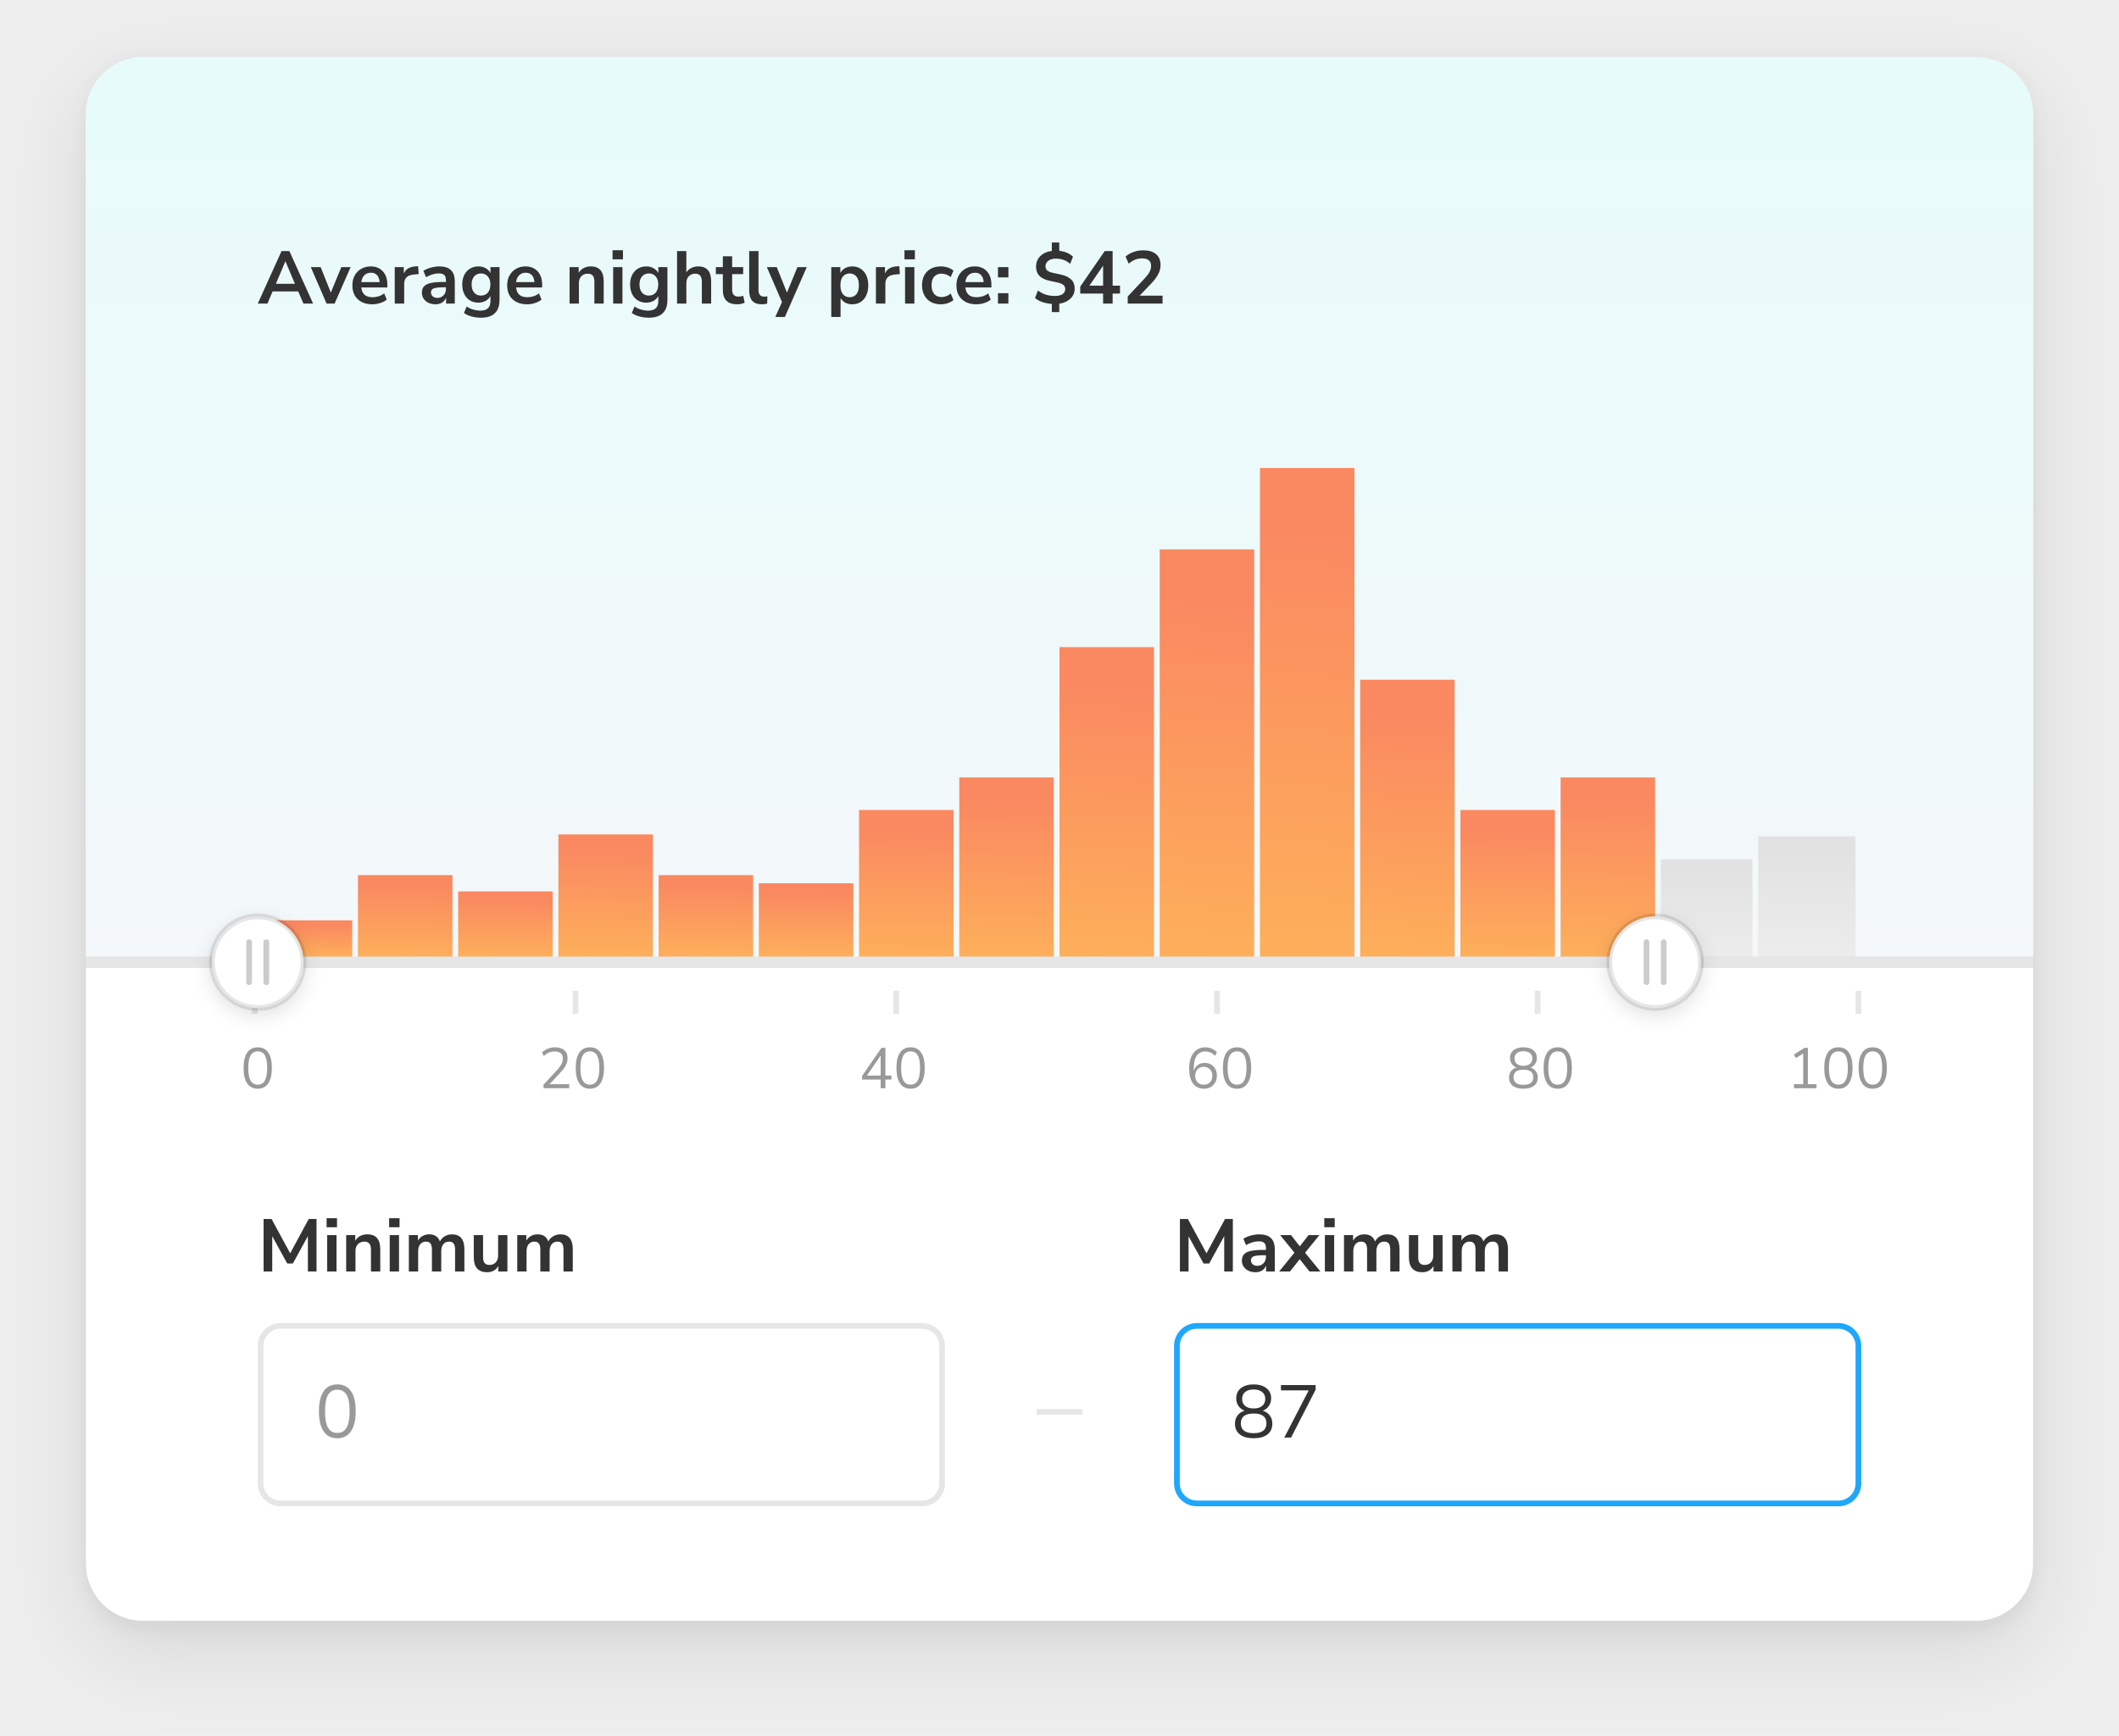
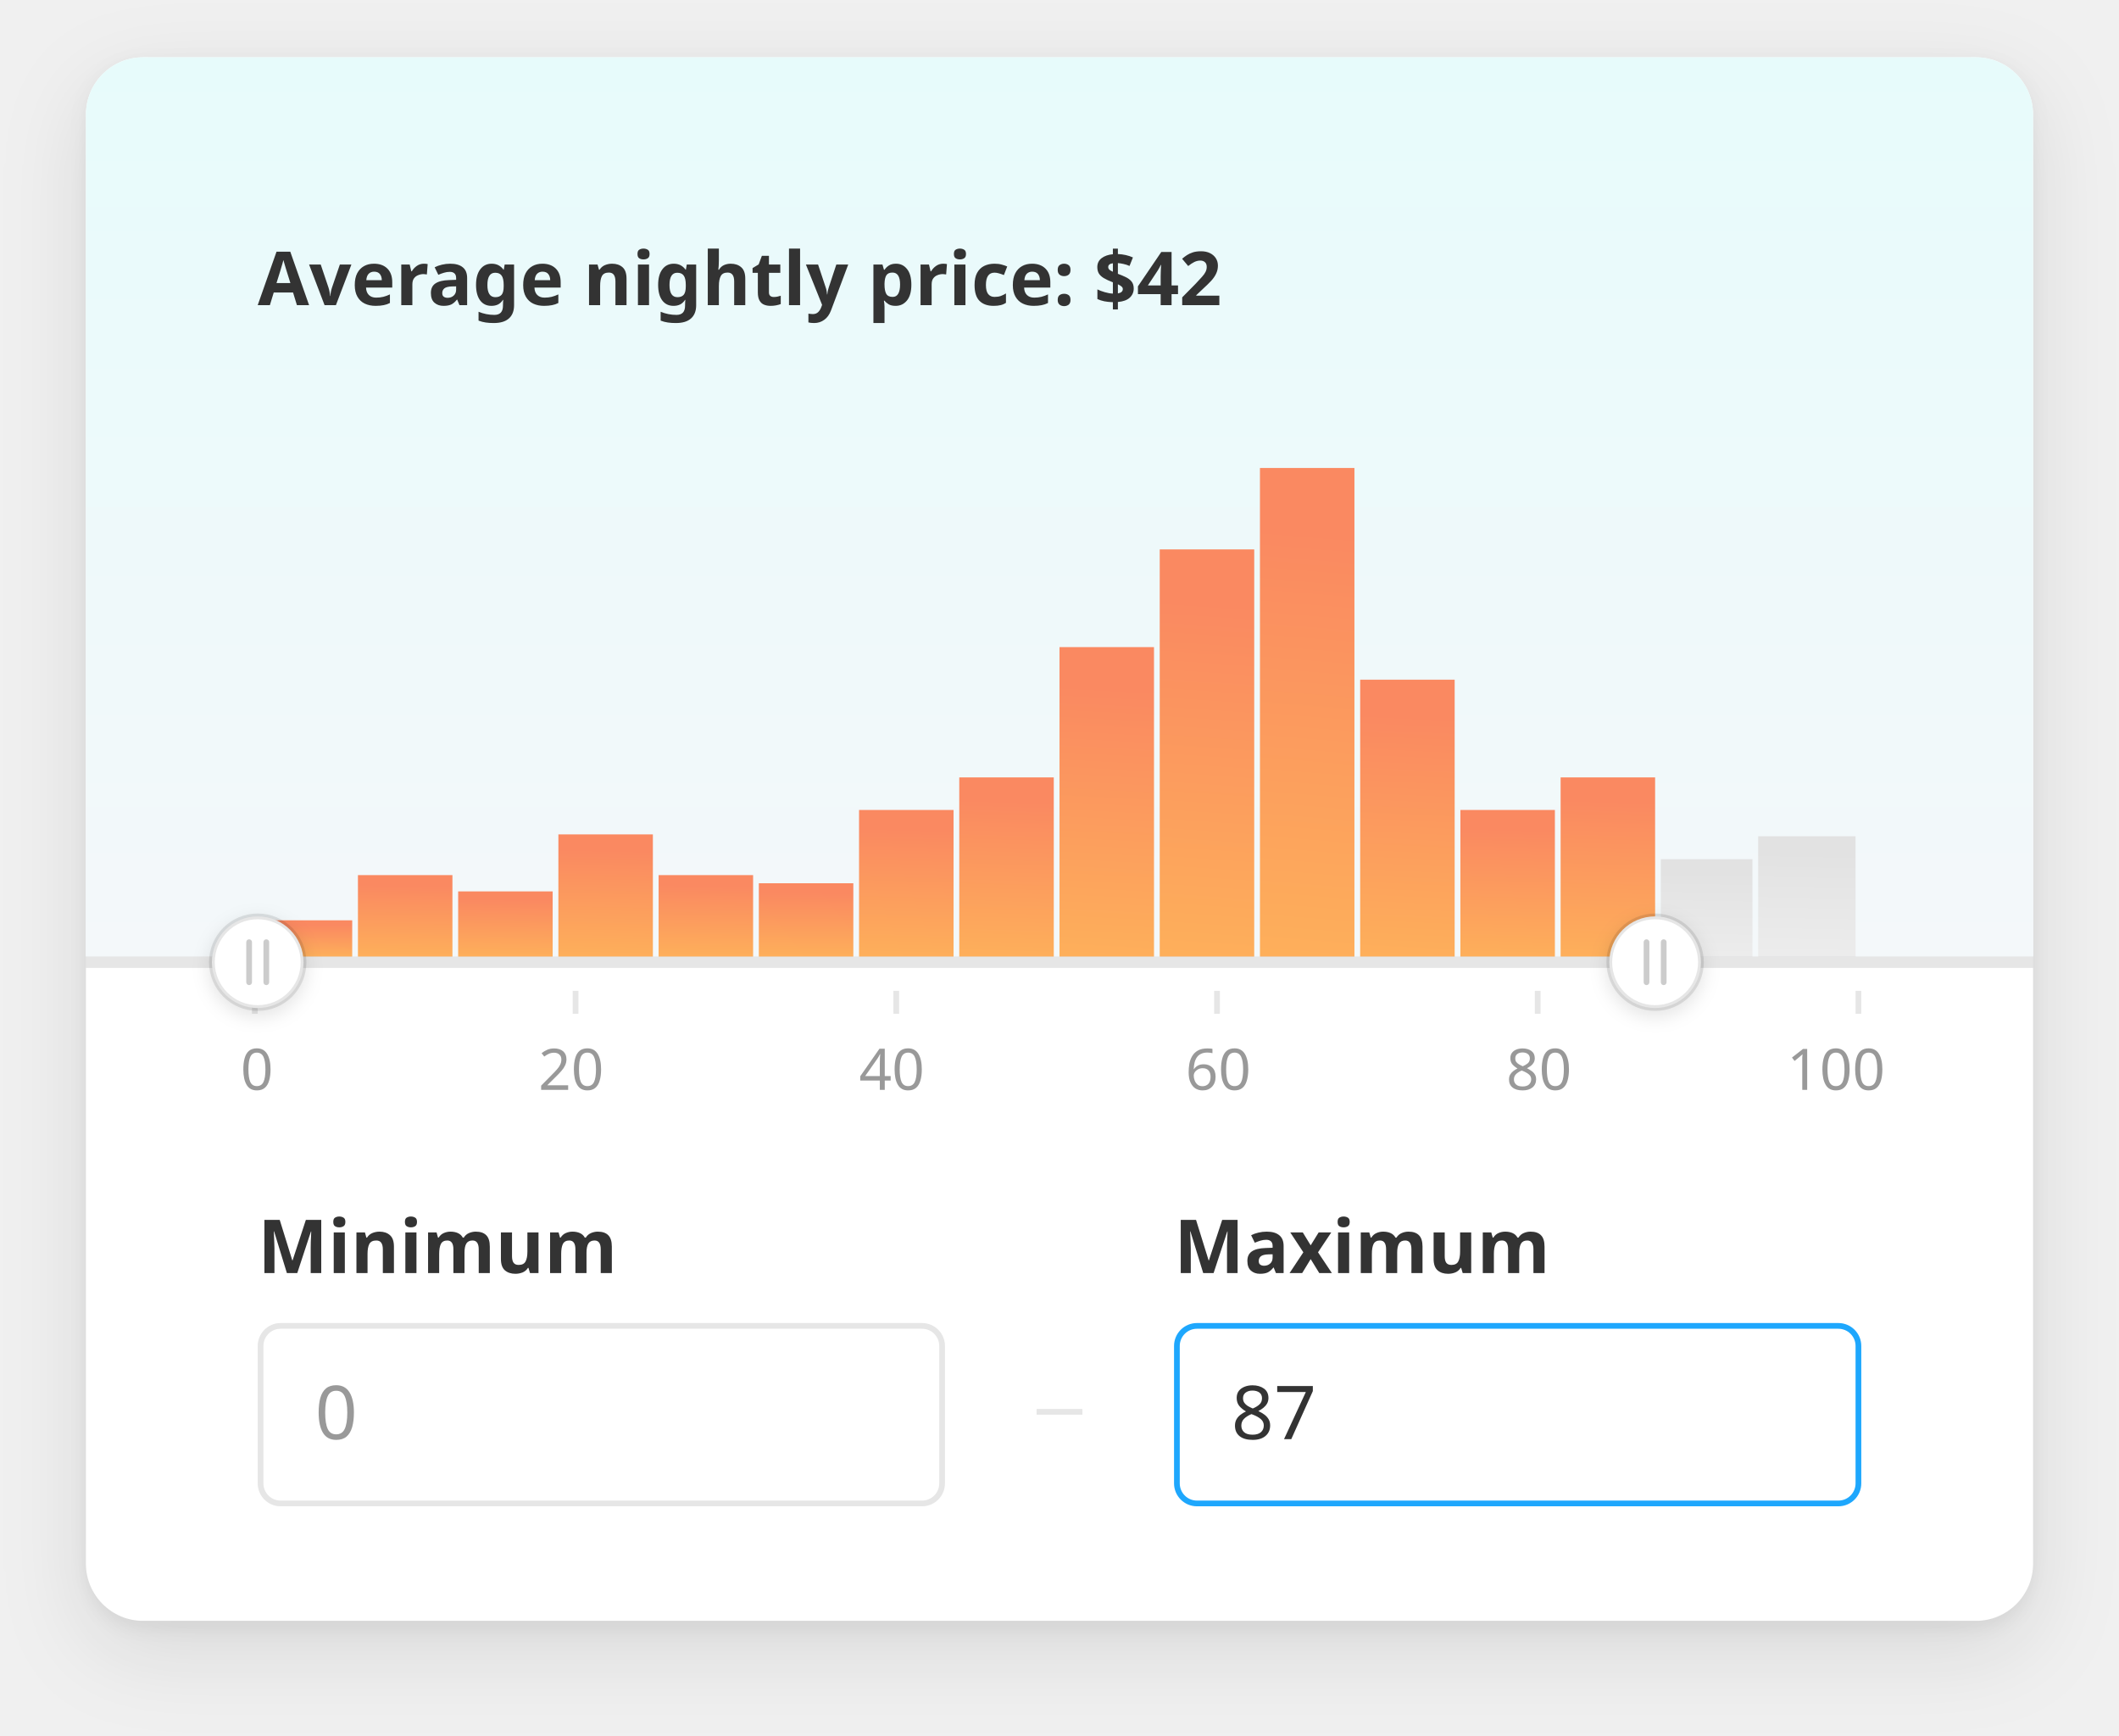
<svg xmlns="http://www.w3.org/2000/svg" width="370" height="303" viewBox="0 0 370 303" fill="none">
-   <rect width="370" height="303" fill="#EEEEEE" />
  <g id="RangeSlider">
    <g id="Rectangle 160" filter="url(#filter0_dd_3666_63519)">
      <rect x="15" y="10" width="340" height="273" rx="10" fill="white" />
    </g>
    <g id="Group 74">
-       <path id="Requests" d="M46.027 222V212.835H47.418L50.668 218.828L53.905 212.835H55.27V222H53.762V215.825L51.136 220.609H50.161L47.535 215.851V222H46.027ZM57.027 214.278V212.692H58.847V214.278H57.027ZM57.131 222V215.643H58.756V222H57.131ZM60.445 222V215.643H62.031V216.631C62.247 216.267 62.538 215.99 62.902 215.799C63.274 215.608 63.69 215.513 64.15 215.513C65.649 215.513 66.399 216.384 66.399 218.126V222H64.774V218.204C64.774 217.71 64.678 217.35 64.488 217.125C64.306 216.9 64.02 216.787 63.63 216.787C63.153 216.787 62.772 216.939 62.486 217.242C62.208 217.537 62.07 217.931 62.07 218.425V222H60.445ZM67.945 214.278V212.692H69.765V214.278H67.945ZM68.049 222V215.643H69.674V222H68.049ZM71.389 222V215.643H72.975V216.618C73.165 216.271 73.43 216.003 73.768 215.812C74.106 215.613 74.496 215.513 74.938 215.513C75.891 215.513 76.515 215.929 76.81 216.761C77.009 216.371 77.295 216.068 77.668 215.851C78.04 215.626 78.465 215.513 78.942 215.513C80.372 215.513 81.087 216.384 81.087 218.126V222H79.462V218.191C79.462 217.706 79.379 217.35 79.215 217.125C79.059 216.9 78.79 216.787 78.409 216.787C77.984 216.787 77.65 216.939 77.408 217.242C77.165 217.537 77.044 217.948 77.044 218.477V222H75.419V218.191C75.419 217.706 75.336 217.35 75.172 217.125C75.016 216.9 74.751 216.787 74.379 216.787C73.954 216.787 73.62 216.939 73.378 217.242C73.135 217.537 73.014 217.948 73.014 218.477V222H71.389ZM85.064 222.13C83.504 222.13 82.724 221.255 82.724 219.504V215.643H84.349V219.53C84.349 219.981 84.44 220.314 84.622 220.531C84.804 220.748 85.094 220.856 85.493 220.856C85.926 220.856 86.282 220.709 86.559 220.414C86.836 220.111 86.975 219.712 86.975 219.218V215.643H88.6V222H87.014V221.051C86.589 221.77 85.939 222.13 85.064 222.13ZM90.317 222V215.643H91.903V216.618C92.094 216.271 92.358 216.003 92.696 215.812C93.034 215.613 93.424 215.513 93.866 215.513C94.82 215.513 95.444 215.929 95.738 216.761C95.938 216.371 96.224 216.068 96.596 215.851C96.969 215.626 97.394 215.513 97.87 215.513C99.3 215.513 100.015 216.384 100.015 218.126V222H98.39V218.191C98.39 217.706 98.308 217.35 98.143 217.125C97.987 216.9 97.719 216.787 97.337 216.787C96.913 216.787 96.579 216.939 96.336 217.242C96.094 217.537 95.972 217.948 95.972 218.477V222H94.347V218.191C94.347 217.706 94.265 217.35 94.1 217.125C93.944 216.9 93.68 216.787 93.307 216.787C92.883 216.787 92.549 216.939 92.306 217.242C92.064 217.537 91.942 217.948 91.942 218.477V222H90.317Z" fill="#333333" />
-       <path id="Requests_2" d="M206.027 222V212.835H207.418L210.668 218.828L213.905 212.835H215.27V222H213.762V215.825L211.136 220.609H210.161L207.535 215.851V222H206.027ZM219.224 222.13C218.765 222.13 218.353 222.043 217.989 221.87C217.634 221.688 217.352 221.445 217.144 221.142C216.945 220.839 216.845 220.496 216.845 220.115C216.845 219.647 216.966 219.279 217.209 219.01C217.452 218.733 217.846 218.533 218.392 218.412C218.938 218.291 219.67 218.23 220.589 218.23H221.044V217.957C221.044 217.524 220.949 217.212 220.758 217.021C220.567 216.83 220.247 216.735 219.796 216.735C219.441 216.735 219.077 216.791 218.704 216.904C218.331 217.008 217.954 217.173 217.573 217.398L217.105 216.293C217.33 216.137 217.595 216.003 217.898 215.89C218.21 215.769 218.535 215.678 218.873 215.617C219.22 215.548 219.545 215.513 219.848 215.513C220.775 215.513 221.464 215.73 221.915 216.163C222.366 216.588 222.591 217.251 222.591 218.152V222H221.07V220.986C220.923 221.341 220.689 221.623 220.368 221.831C220.047 222.03 219.666 222.13 219.224 222.13ZM219.562 221.012C219.987 221.012 220.338 220.865 220.615 220.57C220.901 220.275 221.044 219.903 221.044 219.452V219.166H220.602C219.787 219.166 219.22 219.231 218.899 219.361C218.587 219.482 218.431 219.708 218.431 220.037C218.431 220.323 218.531 220.557 218.73 220.739C218.929 220.921 219.207 221.012 219.562 221.012ZM223.357 222L226.022 218.711L223.526 215.643H225.424L226.958 217.606L228.492 215.643H230.39L227.881 218.724L230.559 222H228.648L226.945 219.855L225.255 222H223.357ZM231.233 214.278V212.692H233.053V214.278H231.233ZM231.337 222V215.643H232.962V222H231.337ZM234.677 222V215.643H236.263V216.618C236.453 216.271 236.718 216.003 237.056 215.812C237.394 215.613 237.784 215.513 238.226 215.513C239.179 215.513 239.803 215.929 240.098 216.761C240.297 216.371 240.583 216.068 240.956 215.851C241.328 215.626 241.753 215.513 242.23 215.513C243.66 215.513 244.375 216.384 244.375 218.126V222H242.75V218.191C242.75 217.706 242.667 217.35 242.503 217.125C242.347 216.9 242.078 216.787 241.697 216.787C241.272 216.787 240.938 216.939 240.696 217.242C240.453 217.537 240.332 217.948 240.332 218.477V222H238.707V218.191C238.707 217.706 238.624 217.35 238.46 217.125C238.304 216.9 238.039 216.787 237.667 216.787C237.242 216.787 236.908 216.939 236.666 217.242C236.423 217.537 236.302 217.948 236.302 218.477V222H234.677ZM248.352 222.13C246.792 222.13 246.012 221.255 246.012 219.504V215.643H247.637V219.53C247.637 219.981 247.728 220.314 247.91 220.531C248.092 220.748 248.382 220.856 248.781 220.856C249.214 220.856 249.57 220.709 249.847 220.414C250.124 220.111 250.263 219.712 250.263 219.218V215.643H251.888V222H250.302V221.051C249.877 221.77 249.227 222.13 248.352 222.13ZM253.605 222V215.643H255.191V216.618C255.382 216.271 255.646 216.003 255.984 215.812C256.322 215.613 256.712 215.513 257.154 215.513C258.108 215.513 258.732 215.929 259.026 216.761C259.226 216.371 259.512 216.068 259.884 215.851C260.257 215.626 260.682 215.513 261.158 215.513C262.588 215.513 263.303 216.384 263.303 218.126V222H261.678V218.191C261.678 217.706 261.596 217.35 261.431 217.125C261.275 216.9 261.007 216.787 260.625 216.787C260.201 216.787 259.867 216.939 259.624 217.242C259.382 217.537 259.26 217.948 259.26 218.477V222H257.635V218.191C257.635 217.706 257.553 217.35 257.388 217.125C257.232 216.9 256.968 216.787 256.595 216.787C256.171 216.787 255.837 216.939 255.594 217.242C255.352 217.537 255.23 217.948 255.23 218.477V222H253.605Z" fill="#333333" />
+       <text id="Requests" fill="#333333" xml:space="preserve" style="white-space: pre" font-family="Nunito Sans" font-size="13" font-weight="bold" letter-spacing="0em">
+         <tspan x="45" y="222.277">Minimum</tspan>
+       </text>
+       <text id="Requests_2" fill="#333333" xml:space="preserve" style="white-space: pre" font-family="Nunito Sans" font-size="13" font-weight="bold" letter-spacing="0em">
+         <tspan x="205" y="222.277">Maximum</tspan>
+       </text>
      <g id="Input / Text">
        <g id="_Input / Text">
          <rect x="205.5" y="231.5" width="119" height="31" rx="3.5" fill="white" />
-           <path id="Text" d="M218.9 251.117C217.869 251.117 217.067 250.896 216.495 250.454C215.923 250.003 215.637 249.375 215.637 248.569C215.637 248.006 215.789 247.525 216.092 247.126C216.404 246.727 216.816 246.454 217.327 246.307C216.868 246.134 216.508 245.856 216.248 245.475C215.988 245.094 215.858 244.656 215.858 244.162C215.858 243.391 216.131 242.793 216.677 242.368C217.232 241.935 217.973 241.718 218.9 241.718C219.827 241.718 220.568 241.935 221.123 242.368C221.678 242.793 221.955 243.391 221.955 244.162C221.955 244.656 221.821 245.098 221.552 245.488C221.292 245.869 220.937 246.142 220.486 246.307C220.997 246.454 221.405 246.727 221.708 247.126C222.011 247.525 222.163 248.006 222.163 248.569C222.163 249.375 221.877 250.003 221.305 250.454C220.733 250.896 219.931 251.117 218.9 251.117ZM218.9 245.917C219.533 245.917 220.027 245.77 220.382 245.475C220.746 245.172 220.928 244.764 220.928 244.253C220.928 243.733 220.746 243.33 220.382 243.044C220.027 242.749 219.533 242.602 218.9 242.602C218.267 242.602 217.773 242.749 217.418 243.044C217.063 243.33 216.885 243.733 216.885 244.253C216.885 244.764 217.063 245.172 217.418 245.475C217.773 245.77 218.267 245.917 218.9 245.917ZM218.9 250.233C220.391 250.233 221.136 249.657 221.136 248.504C221.136 247.369 220.391 246.801 218.9 246.801C217.409 246.801 216.664 247.369 216.664 248.504C216.664 249.657 217.409 250.233 218.9 250.233ZM224.251 251L228.515 242.758H223.666V241.835H229.724V242.641L225.434 251H224.251Z" fill="#333333" />
+           <text id="Text" fill="#333333" xml:space="preserve" style="white-space: pre" font-family="Nunito Sans" font-size="13" letter-spacing="0em">
+             <tspan x="215" y="251.277">87</tspan>
+           </text>
          <rect x="205.5" y="231.5" width="119" height="31" rx="3.5" stroke="#1EA7FD" />
        </g>
      </g>
      <g id="Input / Text_2">
        <g id="_Input / Text_2">
          <rect x="45" y="231" width="120" height="32" rx="4" fill="white" />
-           <path id="Text_2" d="M58.9 251.117C57.851 251.117 57.054 250.714 56.508 249.908C55.962 249.102 55.689 247.936 55.689 246.411C55.689 244.877 55.962 243.711 56.508 242.914C57.054 242.117 57.851 241.718 58.9 241.718C59.957 241.718 60.755 242.117 61.292 242.914C61.838 243.703 62.111 244.864 62.111 246.398C62.111 247.932 61.834 249.102 61.279 249.908C60.733 250.714 59.94 251.117 58.9 251.117ZM58.9 250.194C59.628 250.194 60.165 249.886 60.512 249.271C60.867 248.656 61.045 247.698 61.045 246.398C61.045 245.098 60.872 244.149 60.525 243.551C60.178 242.944 59.637 242.641 58.9 242.641C58.172 242.641 57.63 242.944 57.275 243.551C56.928 244.158 56.755 245.107 56.755 246.398C56.755 247.698 56.928 248.656 57.275 249.271C57.63 249.886 58.172 250.194 58.9 250.194Z" fill="#999999" />
+           <text id="Text_2" fill="#999999" xml:space="preserve" style="white-space: pre" font-family="Nunito Sans" font-size="13" letter-spacing="0em">
+             <tspan x="55" y="251.277">0</tspan>
+           </text>
          <rect x="45.5" y="231.5" width="119" height="31" rx="3.5" stroke="black" stroke-opacity="0.1" />
        </g>
      </g>
      <rect id="Rectangle 163" x="181" y="246" width="8" height="1" fill="black" fill-opacity="0.1" />
    </g>
    <path id="Rectangle 161" d="M15 20C15 14.477 19.477 10 25 10H345C350.523 10 355 14.477 355 20V167H15V20Z" fill="url(#paint0_linear_3666_63519)" />
    <g id="Frame 141">
      <rect id="Rectangle 34 Copy 21" width="16.5" height="6.325" transform="matrix(-1 0 0 1 61.5 160.686)" fill="url(#paint1_linear_3666_63519)" />
      <rect id="Rectangle 34 Copy 20" width="16.5" height="14.217" transform="matrix(-1 0 0 1 79 152.794)" fill="url(#paint2_linear_3666_63519)" />
      <rect id="Rectangle 34 Copy 15" width="16.5" height="11.374" transform="matrix(-1 0 0 1 96.5 155.638)" fill="url(#paint3_linear_3666_63519)" />
      <rect id="Rectangle 34 Copy 13" width="16.5" height="21.325" transform="matrix(-1 0 0 1 114 145.686)" fill="url(#paint4_linear_3666_63519)" />
      <rect id="Rectangle 34 Copy 12" width="16.5" height="14.217" transform="matrix(-1 0 0 1 131.5 152.794)" fill="url(#paint5_linear_3666_63519)" />
      <rect id="Rectangle 34 Copy 11" width="16.5" height="12.795" transform="matrix(-1 0 0 1 149 154.216)" fill="url(#paint6_linear_3666_63519)" />
      <rect id="Rectangle 34 Copy 10" width="16.5" height="25.59" transform="matrix(-1 0 0 1 166.5 141.421)" fill="url(#paint7_linear_3666_63519)" />
      <rect id="Rectangle 34 Copy 8" width="16.5" height="31.277" transform="matrix(-1 0 0 1 184 135.734)" fill="url(#paint8_linear_3666_63519)" />
      <rect id="Rectangle 34 Copy 6" width="16.5" height="54.024" transform="matrix(-1 0 0 1 201.5 112.987)" fill="url(#paint9_linear_3666_63519)" />
      <rect id="Rectangle 34 Copy 5" width="16.5" height="71.085" transform="matrix(-1 0 0 1 219 95.9264)" fill="url(#paint10_linear_3666_63519)" />
      <rect id="Rectangle 34 Copy 4" width="16.5" height="85.302" transform="matrix(-1 0 0 1 236.5 81.7095)" fill="url(#paint11_linear_3666_63519)" />
      <rect id="Rectangle 34 Copy 2" width="16.5" height="48.338" transform="matrix(-1 0 0 1 254 118.673)" fill="url(#paint12_linear_3666_63519)" />
      <rect id="Rectangle 34" width="16.5" height="25.59" transform="matrix(-1 0 0 1 271.5 141.421)" fill="url(#paint13_linear_3666_63519)" />
      <rect id="Rectangle 34 Copy 30" width="16.5" height="31.277" transform="matrix(-1 0 0 1 289 135.734)" fill="url(#paint14_linear_3666_63519)" />
      <rect id="Rectangle 34 Copy 31" width="16" height="17" transform="matrix(-1 0 0 1 306 150.011)" fill="url(#paint15_linear_3666_63519)" />
      <rect id="Rectangle 34 Copy 32" width="17" height="21" transform="matrix(-1 0 0 1 324 146.011)" fill="url(#paint16_linear_3666_63519)" />
    </g>
    <path id="xticks" fill-rule="evenodd" clip-rule="evenodd" d="M45 173H44V177H45V173ZM269 173H268V177H269V173ZM156 173H157V177H156V173ZM325 173H324V177H325V173ZM100 173H101V177H100V173ZM213 173H212V177H213V173Z" fill="black" fill-opacity="0.1" />
    <g id="xaxis">
-       <path id="30ms" d="M94.904 190V189.38L97.314 186.78C97.654 186.407 97.897 186.067 98.044 185.76C98.197 185.453 98.274 185.14 98.274 184.82C98.274 184 97.797 183.59 96.844 183.59C96.131 183.59 95.501 183.857 94.954 184.39L94.644 183.75C94.904 183.483 95.234 183.27 95.634 183.11C96.041 182.943 96.467 182.86 96.914 182.86C97.621 182.86 98.161 183.027 98.534 183.36C98.914 183.687 99.104 184.153 99.104 184.76C99.104 185.18 99.001 185.593 98.794 186C98.587 186.4 98.271 186.827 97.844 187.28L95.954 189.3H99.394V190H94.904ZM103 190.09C102.193 190.09 101.58 189.78 101.16 189.16C100.74 188.54 100.53 187.643 100.53 186.47C100.53 185.29 100.74 184.393 101.16 183.78C101.58 183.167 102.193 182.86 103 182.86C103.813 182.86 104.427 183.167 104.84 183.78C105.26 184.387 105.47 185.28 105.47 186.46C105.47 187.64 105.257 188.54 104.83 189.16C104.41 189.78 103.8 190.09 103 190.09ZM103 189.38C103.56 189.38 103.973 189.143 104.24 188.67C104.513 188.197 104.65 187.46 104.65 186.46C104.65 185.46 104.517 184.73 104.25 184.27C103.983 183.803 103.567 183.57 103 183.57C102.44 183.57 102.023 183.803 101.75 184.27C101.483 184.737 101.35 185.467 101.35 186.46C101.35 187.46 101.483 188.197 101.75 188.67C102.023 189.143 102.44 189.38 103 189.38Z" fill="#999999" />
-       <path id="40ms" d="M153.774 190V188.49H150.524V187.87L153.914 182.95H154.604V187.79H155.654V188.49H154.604V190H153.774ZM153.774 187.79V184.3L151.374 187.79H153.774ZM159 190.09C158.193 190.09 157.58 189.78 157.16 189.16C156.74 188.54 156.53 187.643 156.53 186.47C156.53 185.29 156.74 184.393 157.16 183.78C157.58 183.167 158.193 182.86 159 182.86C159.813 182.86 160.427 183.167 160.84 183.78C161.26 184.387 161.47 185.28 161.47 186.46C161.47 187.64 161.257 188.54 160.83 189.16C160.41 189.78 159.8 190.09 159 190.09ZM159 189.38C159.56 189.38 159.973 189.143 160.24 188.67C160.513 188.197 160.65 187.46 160.65 186.46C160.65 185.46 160.517 184.73 160.25 184.27C159.983 183.803 159.567 183.57 159 183.57C158.44 183.57 158.023 183.803 157.75 184.27C157.483 184.737 157.35 185.467 157.35 186.46C157.35 187.46 157.483 188.197 157.75 188.67C158.023 189.143 158.44 189.38 159 189.38Z" fill="#999999" />
-       <path id="50ms" d="M210.244 190.09C209.411 190.09 208.767 189.79 208.314 189.19C207.867 188.583 207.644 187.737 207.644 186.65C207.644 185.43 207.894 184.493 208.394 183.84C208.894 183.187 209.594 182.86 210.494 182.86C210.854 182.86 211.214 182.937 211.574 183.09C211.941 183.243 212.241 183.45 212.474 183.71L212.174 184.35C211.927 184.097 211.657 183.907 211.364 183.78C211.077 183.653 210.781 183.59 210.474 183.59C209.821 183.59 209.317 183.833 208.964 184.32C208.617 184.807 208.444 185.53 208.444 186.49V186.98C208.571 186.54 208.804 186.197 209.144 185.95C209.491 185.703 209.897 185.58 210.364 185.58C210.777 185.58 211.144 185.677 211.464 185.87C211.784 186.057 212.034 186.317 212.214 186.65C212.394 186.983 212.484 187.367 212.484 187.8C212.484 188.247 212.387 188.643 212.194 188.99C212.007 189.33 211.744 189.6 211.404 189.8C211.071 189.993 210.684 190.09 210.244 190.09ZM210.194 189.39C210.641 189.39 211.001 189.247 211.274 188.96C211.554 188.673 211.694 188.297 211.694 187.83C211.694 187.37 211.554 186.997 211.274 186.71C211.001 186.417 210.641 186.27 210.194 186.27C209.747 186.27 209.384 186.417 209.104 186.71C208.831 186.997 208.694 187.37 208.694 187.83C208.694 188.297 208.831 188.673 209.104 188.96C209.384 189.247 209.747 189.39 210.194 189.39ZM216 190.09C215.193 190.09 214.58 189.78 214.16 189.16C213.74 188.54 213.53 187.643 213.53 186.47C213.53 185.29 213.74 184.393 214.16 183.78C214.58 183.167 215.193 182.86 216 182.86C216.813 182.86 217.427 183.167 217.84 183.78C218.26 184.387 218.47 185.28 218.47 186.46C218.47 187.64 218.257 188.54 217.83 189.16C217.41 189.78 216.8 190.09 216 190.09ZM216 189.38C216.56 189.38 216.973 189.143 217.24 188.67C217.513 188.197 217.65 187.46 217.65 186.46C217.65 185.46 217.517 184.73 217.25 184.27C216.983 183.803 216.567 183.57 216 183.57C215.44 183.57 215.023 183.803 214.75 184.27C214.483 184.737 214.35 185.467 214.35 186.46C214.35 187.46 214.483 188.197 214.75 188.67C215.023 189.143 215.44 189.38 216 189.38Z" fill="#999999" />
-       <path id="60ms" d="M266.004 190.09C265.211 190.09 264.594 189.92 264.154 189.58C263.714 189.233 263.494 188.75 263.494 188.13C263.494 187.697 263.611 187.327 263.844 187.02C264.084 186.713 264.401 186.503 264.794 186.39C264.441 186.257 264.164 186.043 263.964 185.75C263.764 185.457 263.664 185.12 263.664 184.74C263.664 184.147 263.874 183.687 264.294 183.36C264.721 183.027 265.291 182.86 266.004 182.86C266.717 182.86 267.287 183.027 267.714 183.36C268.141 183.687 268.354 184.147 268.354 184.74C268.354 185.12 268.251 185.46 268.044 185.76C267.844 186.053 267.571 186.263 267.224 186.39C267.617 186.503 267.931 186.713 268.164 187.02C268.397 187.327 268.514 187.697 268.514 188.13C268.514 188.75 268.294 189.233 267.854 189.58C267.414 189.92 266.797 190.09 266.004 190.09ZM266.004 186.09C266.491 186.09 266.871 185.977 267.144 185.75C267.424 185.517 267.564 185.203 267.564 184.81C267.564 184.41 267.424 184.1 267.144 183.88C266.871 183.653 266.491 183.54 266.004 183.54C265.517 183.54 265.137 183.653 264.864 183.88C264.591 184.1 264.454 184.41 264.454 184.81C264.454 185.203 264.591 185.517 264.864 185.75C265.137 185.977 265.517 186.09 266.004 186.09ZM266.004 189.41C267.151 189.41 267.724 188.967 267.724 188.08C267.724 187.207 267.151 186.77 266.004 186.77C264.857 186.77 264.284 187.207 264.284 188.08C264.284 188.967 264.857 189.41 266.004 189.41ZM272 190.09C271.193 190.09 270.58 189.78 270.16 189.16C269.74 188.54 269.53 187.643 269.53 186.47C269.53 185.29 269.74 184.393 270.16 183.78C270.58 183.167 271.193 182.86 272 182.86C272.813 182.86 273.427 183.167 273.84 183.78C274.26 184.387 274.47 185.28 274.47 186.46C274.47 187.64 274.257 188.54 273.83 189.16C273.41 189.78 272.8 190.09 272 190.09ZM272 189.38C272.56 189.38 272.973 189.143 273.24 188.67C273.513 188.197 273.65 187.46 273.65 186.46C273.65 185.46 273.517 184.73 273.25 184.27C272.983 183.803 272.567 183.57 272 183.57C271.44 183.57 271.023 183.803 270.75 184.27C270.483 184.737 270.35 185.467 270.35 186.46C270.35 187.46 270.483 188.197 270.75 188.67C271.023 189.143 271.44 189.38 272 189.38Z" fill="#999999" />
-       <path id="80ms" d="M313.246 190V189.3H314.856V183.94L313.586 184.74L313.236 184.13L315.086 182.95H315.676V189.3H317.186V190H313.246ZM321.002 190.09C320.195 190.09 319.582 189.78 319.162 189.16C318.742 188.54 318.532 187.643 318.532 186.47C318.532 185.29 318.742 184.393 319.162 183.78C319.582 183.167 320.195 182.86 321.002 182.86C321.815 182.86 322.429 183.167 322.842 183.78C323.262 184.387 323.472 185.28 323.472 186.46C323.472 187.64 323.259 188.54 322.832 189.16C322.412 189.78 321.802 190.09 321.002 190.09ZM321.002 189.38C321.562 189.38 321.975 189.143 322.242 188.67C322.515 188.197 322.652 187.46 322.652 186.46C322.652 185.46 322.519 184.73 322.252 184.27C321.985 183.803 321.569 183.57 321.002 183.57C320.442 183.57 320.025 183.803 319.752 184.27C319.485 184.737 319.352 185.467 319.352 186.46C319.352 187.46 319.485 188.197 319.752 188.67C320.025 189.143 320.442 189.38 321.002 189.38ZM326.998 190.09C326.191 190.09 325.578 189.78 325.158 189.16C324.738 188.54 324.528 187.643 324.528 186.47C324.528 185.29 324.738 184.393 325.158 183.78C325.578 183.167 326.191 182.86 326.998 182.86C327.811 182.86 328.425 183.167 328.838 183.78C329.258 184.387 329.468 185.28 329.468 186.46C329.468 187.64 329.255 188.54 328.828 189.16C328.408 189.78 327.798 190.09 326.998 190.09ZM326.998 189.38C327.558 189.38 327.971 189.143 328.238 188.67C328.511 188.197 328.648 187.46 328.648 186.46C328.648 185.46 328.515 184.73 328.248 184.27C327.981 183.803 327.565 183.57 326.998 183.57C326.438 183.57 326.021 183.803 325.748 184.27C325.481 184.737 325.348 185.467 325.348 186.46C325.348 187.46 325.481 188.197 325.748 188.67C326.021 189.143 326.438 189.38 326.998 189.38Z" fill="#999999" />
-       <path id="20ms" d="M45.002 190.09C44.195 190.09 43.582 189.78 43.162 189.16C42.742 188.54 42.532 187.643 42.532 186.47C42.532 185.29 42.742 184.393 43.162 183.78C43.582 183.167 44.195 182.86 45.002 182.86C45.815 182.86 46.429 183.167 46.842 183.78C47.262 184.387 47.472 185.28 47.472 186.46C47.472 187.64 47.259 188.54 46.832 189.16C46.412 189.78 45.802 190.09 45.002 190.09ZM45.002 189.38C45.562 189.38 45.975 189.143 46.242 188.67C46.515 188.197 46.652 187.46 46.652 186.46C46.652 185.46 46.519 184.73 46.252 184.27C45.985 183.803 45.569 183.57 45.002 183.57C44.442 183.57 44.025 183.803 43.752 184.27C43.485 184.737 43.352 185.467 43.352 186.46C43.352 187.46 43.485 188.197 43.752 188.67C44.025 189.143 44.442 189.38 45.002 189.38Z" fill="#999999" />
+       <text id="30ms" fill="#999999" xml:space="preserve" style="white-space: pre" font-family="Nunito Sans" font-size="10" letter-spacing="0px">
+         <tspan x="94.004" y="190.29">20</tspan>
+       </text>
+       <text id="40ms" fill="#999999" xml:space="preserve" style="white-space: pre" font-family="Nunito Sans" font-size="10" letter-spacing="0px">
+         <tspan x="150.004" y="190.29">40</tspan>
+       </text>
+       <text id="50ms" fill="#999999" xml:space="preserve" style="white-space: pre" font-family="Nunito Sans" font-size="10" letter-spacing="0px">
+         <tspan x="207.004" y="190.29">60</tspan>
+       </text>
+       <text id="60ms" fill="#999999" xml:space="preserve" style="white-space: pre" font-family="Nunito Sans" font-size="10" letter-spacing="0px">
+         <tspan x="263.004" y="190.29">80</tspan>
+       </text>
+       <text id="80ms" fill="#999999" xml:space="preserve" style="white-space: pre" font-family="Nunito Sans" font-size="10" letter-spacing="0px">
+         <tspan x="312.006" y="190.29">100</tspan>
+       </text>
+       <text id="20ms" fill="#999999" xml:space="preserve" style="white-space: pre" font-family="Nunito Sans" font-size="10" letter-spacing="0px">
+         <tspan x="42.002" y="190.29">0</tspan>
+       </text>
    </g>
-     <path id="Latency distribution" d="M45.013 53L49.16 43.835H50.525L54.672 53H52.982L52.072 50.881H47.6L46.703 53H45.013ZM49.823 45.642L48.172 49.555H51.5L49.849 45.642H49.823ZM57.023 53L54.267 46.643H55.996L57.764 51.089L59.597 46.643H61.222L58.427 53H57.023ZM65.012 53.13C64.293 53.13 63.673 52.996 63.153 52.727C62.633 52.458 62.23 52.077 61.944 51.583C61.667 51.089 61.528 50.504 61.528 49.828C61.528 49.169 61.663 48.593 61.931 48.099C62.209 47.605 62.586 47.219 63.062 46.942C63.547 46.656 64.098 46.513 64.713 46.513C65.615 46.513 66.325 46.799 66.845 47.371C67.374 47.943 67.638 48.723 67.638 49.711V50.192H63.088C63.209 51.327 63.859 51.895 65.038 51.895C65.394 51.895 65.749 51.843 66.104 51.739C66.46 51.626 66.784 51.453 67.079 51.219L67.534 52.311C67.231 52.562 66.85 52.762 66.39 52.909C65.931 53.056 65.472 53.13 65.012 53.13ZM64.778 47.618C64.302 47.618 63.916 47.765 63.621 48.06C63.327 48.355 63.149 48.753 63.088 49.256H66.286C66.251 48.727 66.104 48.324 65.844 48.047C65.593 47.761 65.237 47.618 64.778 47.618ZM68.925 53V46.643H70.511V47.761C70.823 47.007 71.49 46.591 72.513 46.513L73.007 46.474L73.111 47.852L72.175 47.943C71.109 48.047 70.576 48.593 70.576 49.581V53H68.925ZM76.045 53.13C75.586 53.13 75.174 53.043 74.81 52.87C74.455 52.688 74.173 52.445 73.965 52.142C73.766 51.839 73.666 51.496 73.666 51.115C73.666 50.647 73.788 50.279 74.03 50.01C74.273 49.733 74.667 49.533 75.213 49.412C75.759 49.291 76.492 49.23 77.41 49.23H77.865V48.957C77.865 48.524 77.77 48.212 77.579 48.021C77.389 47.83 77.068 47.735 76.617 47.735C76.262 47.735 75.898 47.791 75.525 47.904C75.153 48.008 74.776 48.173 74.394 48.398L73.926 47.293C74.152 47.137 74.416 47.003 74.719 46.89C75.031 46.769 75.356 46.678 75.694 46.617C76.041 46.548 76.366 46.513 76.669 46.513C77.597 46.513 78.286 46.73 78.736 47.163C79.187 47.588 79.412 48.251 79.412 49.152V53H77.891V51.986C77.744 52.341 77.51 52.623 77.189 52.831C76.869 53.03 76.487 53.13 76.045 53.13ZM76.383 52.012C76.808 52.012 77.159 51.865 77.436 51.57C77.722 51.275 77.865 50.903 77.865 50.452V50.166H77.423C76.609 50.166 76.041 50.231 75.72 50.361C75.408 50.482 75.252 50.708 75.252 51.037C75.252 51.323 75.352 51.557 75.551 51.739C75.751 51.921 76.028 52.012 76.383 52.012ZM84.026 55.47C83.436 55.47 82.882 55.401 82.362 55.262C81.85 55.132 81.4 54.928 81.01 54.651L81.478 53.52C81.842 53.763 82.232 53.94 82.648 54.053C83.064 54.174 83.48 54.235 83.896 54.235C85.057 54.235 85.638 53.676 85.638 52.558V51.687C85.456 52.042 85.174 52.324 84.793 52.532C84.42 52.74 84.004 52.844 83.545 52.844C82.973 52.844 82.475 52.714 82.05 52.454C81.625 52.185 81.296 51.813 81.062 51.336C80.828 50.859 80.711 50.305 80.711 49.672C80.711 49.039 80.828 48.489 81.062 48.021C81.296 47.544 81.625 47.176 82.05 46.916C82.475 46.647 82.973 46.513 83.545 46.513C84.022 46.513 84.446 46.621 84.819 46.838C85.192 47.046 85.465 47.328 85.638 47.683V46.643H87.224V52.363C87.224 53.394 86.951 54.17 86.405 54.69C85.859 55.21 85.066 55.47 84.026 55.47ZM83.987 51.609C84.49 51.609 84.888 51.436 85.183 51.089C85.478 50.742 85.625 50.27 85.625 49.672C85.625 49.074 85.478 48.606 85.183 48.268C84.888 47.921 84.49 47.748 83.987 47.748C83.484 47.748 83.085 47.921 82.791 48.268C82.496 48.606 82.349 49.074 82.349 49.672C82.349 50.27 82.496 50.742 82.791 51.089C83.085 51.436 83.484 51.609 83.987 51.609ZM92.04 53.13C91.321 53.13 90.701 52.996 90.181 52.727C89.662 52.458 89.258 52.077 88.972 51.583C88.695 51.089 88.556 50.504 88.556 49.828C88.556 49.169 88.691 48.593 88.96 48.099C89.237 47.605 89.614 47.219 90.091 46.942C90.576 46.656 91.126 46.513 91.742 46.513C92.643 46.513 93.353 46.799 93.874 47.371C94.402 47.943 94.666 48.723 94.666 49.711V50.192H90.117C90.238 51.327 90.888 51.895 92.067 51.895C92.422 51.895 92.777 51.843 93.132 51.739C93.488 51.626 93.813 51.453 94.108 51.219L94.562 52.311C94.259 52.562 93.878 52.762 93.418 52.909C92.959 53.056 92.5 53.13 92.04 53.13ZM91.806 47.618C91.33 47.618 90.944 47.765 90.65 48.06C90.355 48.355 90.177 48.753 90.117 49.256H93.314C93.28 48.727 93.132 48.324 92.873 48.047C92.621 47.761 92.266 47.618 91.806 47.618ZM99.457 53V46.643H101.043V47.631C101.26 47.267 101.55 46.99 101.914 46.799C102.287 46.608 102.703 46.513 103.162 46.513C104.662 46.513 105.411 47.384 105.411 49.126V53H103.786V49.204C103.786 48.71 103.691 48.35 103.5 48.125C103.318 47.9 103.032 47.787 102.642 47.787C102.166 47.787 101.784 47.939 101.498 48.242C101.221 48.537 101.082 48.931 101.082 49.425V53H99.457ZM106.958 45.278V43.692H108.778V45.278H106.958ZM107.062 53V46.643H108.687V53H107.062ZM113.339 55.47C112.75 55.47 112.195 55.401 111.675 55.262C111.164 55.132 110.713 54.928 110.323 54.651L110.791 53.52C111.155 53.763 111.545 53.94 111.961 54.053C112.377 54.174 112.793 54.235 113.209 54.235C114.371 54.235 114.951 53.676 114.951 52.558V51.687C114.769 52.042 114.488 52.324 114.106 52.532C113.734 52.74 113.318 52.844 112.858 52.844C112.286 52.844 111.788 52.714 111.363 52.454C110.939 52.185 110.609 51.813 110.375 51.336C110.141 50.859 110.024 50.305 110.024 49.672C110.024 49.039 110.141 48.489 110.375 48.021C110.609 47.544 110.939 47.176 111.363 46.916C111.788 46.647 112.286 46.513 112.858 46.513C113.335 46.513 113.76 46.621 114.132 46.838C114.505 47.046 114.778 47.328 114.951 47.683V46.643H116.537V52.363C116.537 53.394 116.264 54.17 115.718 54.69C115.172 55.21 114.379 55.47 113.339 55.47ZM113.3 51.609C113.803 51.609 114.202 51.436 114.496 51.089C114.791 50.742 114.938 50.27 114.938 49.672C114.938 49.074 114.791 48.606 114.496 48.268C114.202 47.921 113.803 47.748 113.3 47.748C112.798 47.748 112.399 47.921 112.104 48.268C111.81 48.606 111.662 49.074 111.662 49.672C111.662 50.27 111.81 50.742 112.104 51.089C112.399 51.436 112.798 51.609 113.3 51.609ZM118.221 53V43.835H119.846V47.566C120.063 47.219 120.353 46.959 120.717 46.786C121.081 46.604 121.484 46.513 121.926 46.513C123.425 46.513 124.175 47.384 124.175 49.126V53H122.55V49.204C122.55 48.71 122.455 48.35 122.264 48.125C122.082 47.9 121.796 47.787 121.406 47.787C120.929 47.787 120.548 47.939 120.262 48.242C119.985 48.537 119.846 48.931 119.846 49.425V53H118.221ZM128.737 53.13C127.056 53.13 126.215 52.298 126.215 50.634V47.865H124.993V46.643H126.215V44.745H127.84V46.643H129.764V47.865H127.84V50.543C127.84 50.959 127.931 51.271 128.113 51.479C128.295 51.687 128.59 51.791 128.997 51.791C129.119 51.791 129.244 51.778 129.374 51.752C129.504 51.717 129.639 51.683 129.777 51.648L130.024 52.844C129.868 52.931 129.669 53 129.426 53.052C129.192 53.104 128.963 53.13 128.737 53.13ZM133.025 53.13C132.271 53.13 131.712 52.926 131.348 52.519C130.992 52.103 130.815 51.496 130.815 50.699V43.835H132.44V50.621C132.44 51.401 132.769 51.791 133.428 51.791C133.523 51.791 133.618 51.787 133.714 51.778C133.809 51.769 133.9 51.752 133.987 51.726L133.961 53.013C133.649 53.091 133.337 53.13 133.025 53.13ZM135.373 55.34L136.543 52.74L133.904 46.643H135.633L137.414 51.089L139.234 46.643H140.872L137.05 55.34H135.373ZM145.148 55.34V46.643H146.734V47.657C146.916 47.31 147.189 47.033 147.553 46.825C147.925 46.617 148.346 46.513 148.814 46.513C149.368 46.513 149.854 46.647 150.27 46.916C150.694 47.185 151.024 47.566 151.258 48.06C151.492 48.545 151.609 49.13 151.609 49.815C151.609 50.491 151.492 51.08 151.258 51.583C151.024 52.077 150.699 52.458 150.283 52.727C149.867 52.996 149.377 53.13 148.814 53.13C148.363 53.13 147.956 53.035 147.592 52.844C147.236 52.645 146.963 52.38 146.773 52.051V55.34H145.148ZM148.359 51.895C148.844 51.895 149.234 51.722 149.529 51.375C149.823 51.02 149.971 50.5 149.971 49.815C149.971 49.122 149.823 48.606 149.529 48.268C149.234 47.921 148.844 47.748 148.359 47.748C147.873 47.748 147.483 47.921 147.189 48.268C146.894 48.606 146.747 49.122 146.747 49.815C146.747 50.5 146.894 51.02 147.189 51.375C147.483 51.722 147.873 51.895 148.359 51.895ZM152.943 53V46.643H154.529V47.761C154.841 47.007 155.508 46.591 156.531 46.513L157.025 46.474L157.129 47.852L156.193 47.943C155.127 48.047 154.594 48.593 154.594 49.581V53H152.943ZM157.929 45.278V43.692H159.749V45.278H157.929ZM158.033 53V46.643H159.658V53H158.033ZM164.285 53.13C163.618 53.13 163.037 52.996 162.543 52.727C162.049 52.45 161.668 52.06 161.399 51.557C161.13 51.054 160.996 50.465 160.996 49.789C160.996 49.113 161.13 48.532 161.399 48.047C161.668 47.553 162.049 47.176 162.543 46.916C163.037 46.647 163.618 46.513 164.285 46.513C164.692 46.513 165.095 46.578 165.494 46.708C165.893 46.838 166.222 47.02 166.482 47.254L166.001 48.385C165.776 48.186 165.52 48.034 165.234 47.93C164.957 47.826 164.688 47.774 164.428 47.774C163.865 47.774 163.427 47.952 163.115 48.307C162.812 48.654 162.66 49.152 162.66 49.802C162.66 50.443 162.812 50.95 163.115 51.323C163.427 51.687 163.865 51.869 164.428 51.869C164.679 51.869 164.948 51.817 165.234 51.713C165.52 51.609 165.776 51.453 166.001 51.245L166.482 52.389C166.222 52.614 165.888 52.796 165.481 52.935C165.082 53.065 164.684 53.13 164.285 53.13ZM170.485 53.13C169.766 53.13 169.146 52.996 168.626 52.727C168.106 52.458 167.703 52.077 167.417 51.583C167.14 51.089 167.001 50.504 167.001 49.828C167.001 49.169 167.135 48.593 167.404 48.099C167.681 47.605 168.058 47.219 168.535 46.942C169.02 46.656 169.571 46.513 170.186 46.513C171.087 46.513 171.798 46.799 172.318 47.371C172.847 47.943 173.111 48.723 173.111 49.711V50.192H168.561C168.682 51.327 169.332 51.895 170.511 51.895C170.866 51.895 171.222 51.843 171.577 51.739C171.932 51.626 172.257 51.453 172.552 51.219L173.007 52.311C172.704 52.562 172.322 52.762 171.863 52.909C171.404 53.056 170.944 53.13 170.485 53.13ZM170.251 47.618C169.774 47.618 169.389 47.765 169.094 48.06C168.799 48.355 168.622 48.753 168.561 49.256H171.759C171.724 48.727 171.577 48.324 171.317 48.047C171.066 47.761 170.71 47.618 170.251 47.618ZM174.255 48.437V46.643H176.075V48.437H174.255ZM174.255 53V51.193H176.075V53H174.255ZM183.661 54.495V53.065C183.089 53.022 182.548 52.918 182.036 52.753C181.534 52.58 181.096 52.341 180.723 52.038L181.23 50.725C181.638 51.028 182.084 51.262 182.569 51.427C183.055 51.592 183.588 51.674 184.168 51.674C184.801 51.674 185.265 51.561 185.559 51.336C185.854 51.111 186.001 50.829 186.001 50.491C186.001 50.188 185.902 49.945 185.702 49.763C185.503 49.581 185.148 49.434 184.636 49.321L183.258 49.022C182.478 48.849 181.889 48.563 181.49 48.164C181.1 47.757 180.905 47.219 180.905 46.552C180.905 45.824 181.152 45.213 181.646 44.719C182.149 44.216 182.821 43.913 183.661 43.809V42.34H184.961V43.796C185.412 43.839 185.85 43.948 186.274 44.121C186.699 44.294 187.059 44.528 187.353 44.823L186.859 46.071C186.201 45.464 185.36 45.161 184.337 45.161C183.8 45.161 183.367 45.287 183.037 45.538C182.717 45.781 182.556 46.101 182.556 46.5C182.556 46.795 182.656 47.033 182.855 47.215C183.055 47.397 183.375 47.536 183.817 47.631L185.195 47.93C186.027 48.112 186.643 48.402 187.041 48.801C187.449 49.191 187.652 49.711 187.652 50.361C187.652 51.089 187.401 51.687 186.898 52.155C186.404 52.614 185.759 52.905 184.961 53.026V54.495H183.661ZM192.613 53V51.258H188.622V50.036L192.899 43.835H194.277V49.88H195.564V51.258H194.277V53H192.613ZM192.613 49.88V46.383L190.221 49.88H192.613ZM196.911 53V51.765L199.875 48.606C200.274 48.173 200.56 47.791 200.733 47.462C200.906 47.124 200.993 46.782 200.993 46.435C200.993 45.551 200.46 45.109 199.394 45.109C198.562 45.109 197.795 45.421 197.093 46.045L196.534 44.797C196.898 44.468 197.353 44.203 197.899 44.004C198.445 43.805 199.013 43.705 199.602 43.705C200.581 43.705 201.331 43.926 201.851 44.368C202.38 44.81 202.644 45.443 202.644 46.266C202.644 46.821 202.51 47.354 202.241 47.865C201.981 48.376 201.569 48.927 201.006 49.516L198.991 51.622H202.995V53H196.911Z" fill="#333333" />
+     <text id="Latency distribution" fill="#333333" xml:space="preserve" style="white-space: pre" font-family="Nunito Sans" font-size="13" font-weight="bold" letter-spacing="0em">
+       <tspan x="45" y="53.277">Average nightly price: $42</tspan>
+     </text>
    <rect id="Rectangle 162" x="355" y="169" width="340" height="2" transform="rotate(-180 355 169)" fill="black" fill-opacity="0.1" />
    <g id="Group 72">
      <g id="Oval" filter="url(#filter1_d_3666_63519)">
        <circle cx="289" cy="168" r="8" fill="white" />
        <circle cx="289" cy="168" r="8" stroke="black" stroke-opacity="0.1" />
      </g>
      <rect id="Rectangle 160_2" x="287" y="164" width="1" height="8" rx="0.5" fill="#CCCCCC" />
      <rect id="Rectangle 161_2" x="290" y="164" width="1" height="8" rx="0.5" fill="#CCCCCC" />
    </g>
    <g id="Group 73">
      <g id="Oval_2" filter="url(#filter2_d_3666_63519)">
        <circle cx="45" cy="168" r="8" fill="white" />
        <circle cx="45" cy="168" r="8" stroke="black" stroke-opacity="0.1" />
      </g>
      <rect id="Rectangle 160_3" x="43" y="164" width="1" height="8" rx="0.5" fill="#CCCCCC" />
      <rect id="Rectangle 161_3" x="46" y="164" width="1" height="8" rx="0.5" fill="#CCCCCC" />
    </g>
  </g>
  <defs>
    <filter id="filter0_dd_3666_63519" x="0" y="0" width="370" height="303" filterUnits="userSpaceOnUse" color-interpolation-filters="sRGB">
      <feFlood flood-opacity="0" result="BackgroundImageFix" />
      <feColorMatrix in="SourceAlpha" type="matrix" values="0 0 0 0 0 0 0 0 0 0 0 0 0 0 0 0 0 0 127 0" result="hardAlpha" />
      <feOffset dy="5" />
      <feGaussianBlur stdDeviation="7.5" />
      <feColorMatrix type="matrix" values="0 0 0 0 0 0 0 0 0 0 0 0 0 0 0 0 0 0 0.1 0" />
      <feBlend mode="normal" in2="BackgroundImageFix" result="effect1_dropShadow_3666_63519" />
      <feColorMatrix in="SourceAlpha" type="matrix" values="0 0 0 0 0 0 0 0 0 0 0 0 0 0 0 0 0 0 127 0" result="hardAlpha" />
      <feOffset dy="1" />
      <feGaussianBlur stdDeviation="1.5" />
      <feColorMatrix type="matrix" values="0 0 0 0 0 0 0 0 0 0 0 0 0 0 0 0 0 0 0.05 0" />
      <feBlend mode="normal" in2="effect1_dropShadow_3666_63519" result="effect2_dropShadow_3666_63519" />
      <feBlend mode="normal" in="SourceGraphic" in2="effect2_dropShadow_3666_63519" result="shape" />
    </filter>
    <filter id="filter1_d_3666_63519" x="277.5" y="157.5" width="23" height="23" filterUnits="userSpaceOnUse" color-interpolation-filters="sRGB">
      <feFlood flood-opacity="0" result="BackgroundImageFix" />
      <feColorMatrix in="SourceAlpha" type="matrix" values="0 0 0 0 0 0 0 0 0 0 0 0 0 0 0 0 0 0 127 0" result="hardAlpha" />
      <feOffset dy="1" />
      <feGaussianBlur stdDeviation="1.5" />
      <feColorMatrix type="matrix" values="0 0 0 0 0 0 0 0 0 0 0 0 0 0 0 0 0 0 0.1 0" />
      <feBlend mode="normal" in2="BackgroundImageFix" result="effect1_dropShadow_3666_63519" />
      <feBlend mode="normal" in="SourceGraphic" in2="effect1_dropShadow_3666_63519" result="shape" />
    </filter>
    <filter id="filter2_d_3666_63519" x="33.5" y="157.5" width="23" height="23" filterUnits="userSpaceOnUse" color-interpolation-filters="sRGB">
      <feFlood flood-opacity="0" result="BackgroundImageFix" />
      <feColorMatrix in="SourceAlpha" type="matrix" values="0 0 0 0 0 0 0 0 0 0 0 0 0 0 0 0 0 0 127 0" result="hardAlpha" />
      <feOffset dy="1" />
      <feGaussianBlur stdDeviation="1.5" />
      <feColorMatrix type="matrix" values="0 0 0 0 0 0 0 0 0 0 0 0 0 0 0 0 0 0 0.1 0" />
      <feBlend mode="normal" in2="BackgroundImageFix" result="effect1_dropShadow_3666_63519" />
      <feBlend mode="normal" in="SourceGraphic" in2="effect1_dropShadow_3666_63519" result="shape" />
    </filter>
    <linearGradient id="paint0_linear_3666_63519" x1="185" y1="10" x2="185" y2="167" gradientUnits="userSpaceOnUse">
      <stop stop-color="#E7FBFB" />
      <stop offset="1" stop-color="#F4F8FA" />
    </linearGradient>
    <linearGradient id="paint1_linear_3666_63519" x1="-2.152" y1="0.89" x2="-2.105" y2="8.423" gradientUnits="userSpaceOnUse">
      <stop stop-color="#FA8961" />
      <stop offset="1" stop-color="#FFBD58" />
    </linearGradient>
    <linearGradient id="paint2_linear_3666_63519" x1="-2.152" y1="2" x2="-1.917" y2="18.928" gradientUnits="userSpaceOnUse">
      <stop stop-color="#FA8961" />
      <stop offset="1" stop-color="#FFBD58" />
    </linearGradient>
    <linearGradient id="paint3_linear_3666_63519" x1="-2.152" y1="1.6" x2="-2.001" y2="15.144" gradientUnits="userSpaceOnUse">
      <stop stop-color="#FA8961" />
      <stop offset="1" stop-color="#FFBD58" />
    </linearGradient>
    <linearGradient id="paint4_linear_3666_63519" x1="-2.152" y1="3" x2="-1.624" y2="28.387" gradientUnits="userSpaceOnUse">
      <stop stop-color="#FA8961" />
      <stop offset="1" stop-color="#FFBD58" />
    </linearGradient>
    <linearGradient id="paint5_linear_3666_63519" x1="-2.152" y1="2" x2="-1.917" y2="18.928" gradientUnits="userSpaceOnUse">
      <stop stop-color="#FA8961" />
      <stop offset="1" stop-color="#FFBD58" />
    </linearGradient>
    <linearGradient id="paint6_linear_3666_63519" x1="-2.152" y1="1.8" x2="-1.961" y2="17.036" gradientUnits="userSpaceOnUse">
      <stop stop-color="#FA8961" />
      <stop offset="1" stop-color="#FFBD58" />
    </linearGradient>
    <linearGradient id="paint7_linear_3666_63519" x1="-2.152" y1="3.6" x2="-1.391" y2="34.058" gradientUnits="userSpaceOnUse">
      <stop stop-color="#FA8961" />
      <stop offset="1" stop-color="#FFBD58" />
    </linearGradient>
    <linearGradient id="paint8_linear_3666_63519" x1="-2.152" y1="4.401" x2="-1.017" y2="41.615" gradientUnits="userSpaceOnUse">
      <stop stop-color="#FA8961" />
      <stop offset="1" stop-color="#FFBD58" />
    </linearGradient>
    <linearGradient id="paint9_linear_3666_63519" x1="-2.152" y1="7.601" x2="1.228" y2="71.762" gradientUnits="userSpaceOnUse">
      <stop stop-color="#FA8961" />
      <stop offset="1" stop-color="#FFBD58" />
    </linearGradient>
    <linearGradient id="paint10_linear_3666_63519" x1="-2.152" y1="10.001" x2="3.688" y2="94.253" gradientUnits="userSpaceOnUse">
      <stop stop-color="#FA8961" />
      <stop offset="1" stop-color="#FFBD58" />
    </linearGradient>
    <linearGradient id="paint11_linear_3666_63519" x1="-2.152" y1="12.001" x2="6.24" y2="112.892" gradientUnits="userSpaceOnUse">
      <stop stop-color="#FA8961" />
      <stop offset="1" stop-color="#FFBD58" />
    </linearGradient>
    <linearGradient id="paint12_linear_3666_63519" x1="-2.152" y1="6.801" x2="0.556" y2="64.24" gradientUnits="userSpaceOnUse">
      <stop stop-color="#FA8961" />
      <stop offset="1" stop-color="#FFBD58" />
    </linearGradient>
    <linearGradient id="paint13_linear_3666_63519" x1="-2.152" y1="3.6" x2="-1.391" y2="34.058" gradientUnits="userSpaceOnUse">
      <stop stop-color="#FA8961" />
      <stop offset="1" stop-color="#FFBD58" />
    </linearGradient>
    <linearGradient id="paint14_linear_3666_63519" x1="-2.152" y1="4.401" x2="-1.017" y2="41.615" gradientUnits="userSpaceOnUse">
      <stop stop-color="#FA8961" />
      <stop offset="1" stop-color="#FFBD58" />
    </linearGradient>
    <linearGradient id="paint15_linear_3666_63519" x1="-2.086" y1="2.392" x2="-1.74" y2="22.632" gradientUnits="userSpaceOnUse">
      <stop stop-color="#E2E2E2" />
      <stop offset="1" stop-color="#F0F0F0" />
    </linearGradient>
    <linearGradient id="paint16_linear_3666_63519" x1="-2.217" y1="2.955" x2="-1.72" y2="27.954" gradientUnits="userSpaceOnUse">
      <stop stop-color="#E2E2E2" />
      <stop offset="1" stop-color="#F0F0F0" />
    </linearGradient>
  </defs>
</svg>
